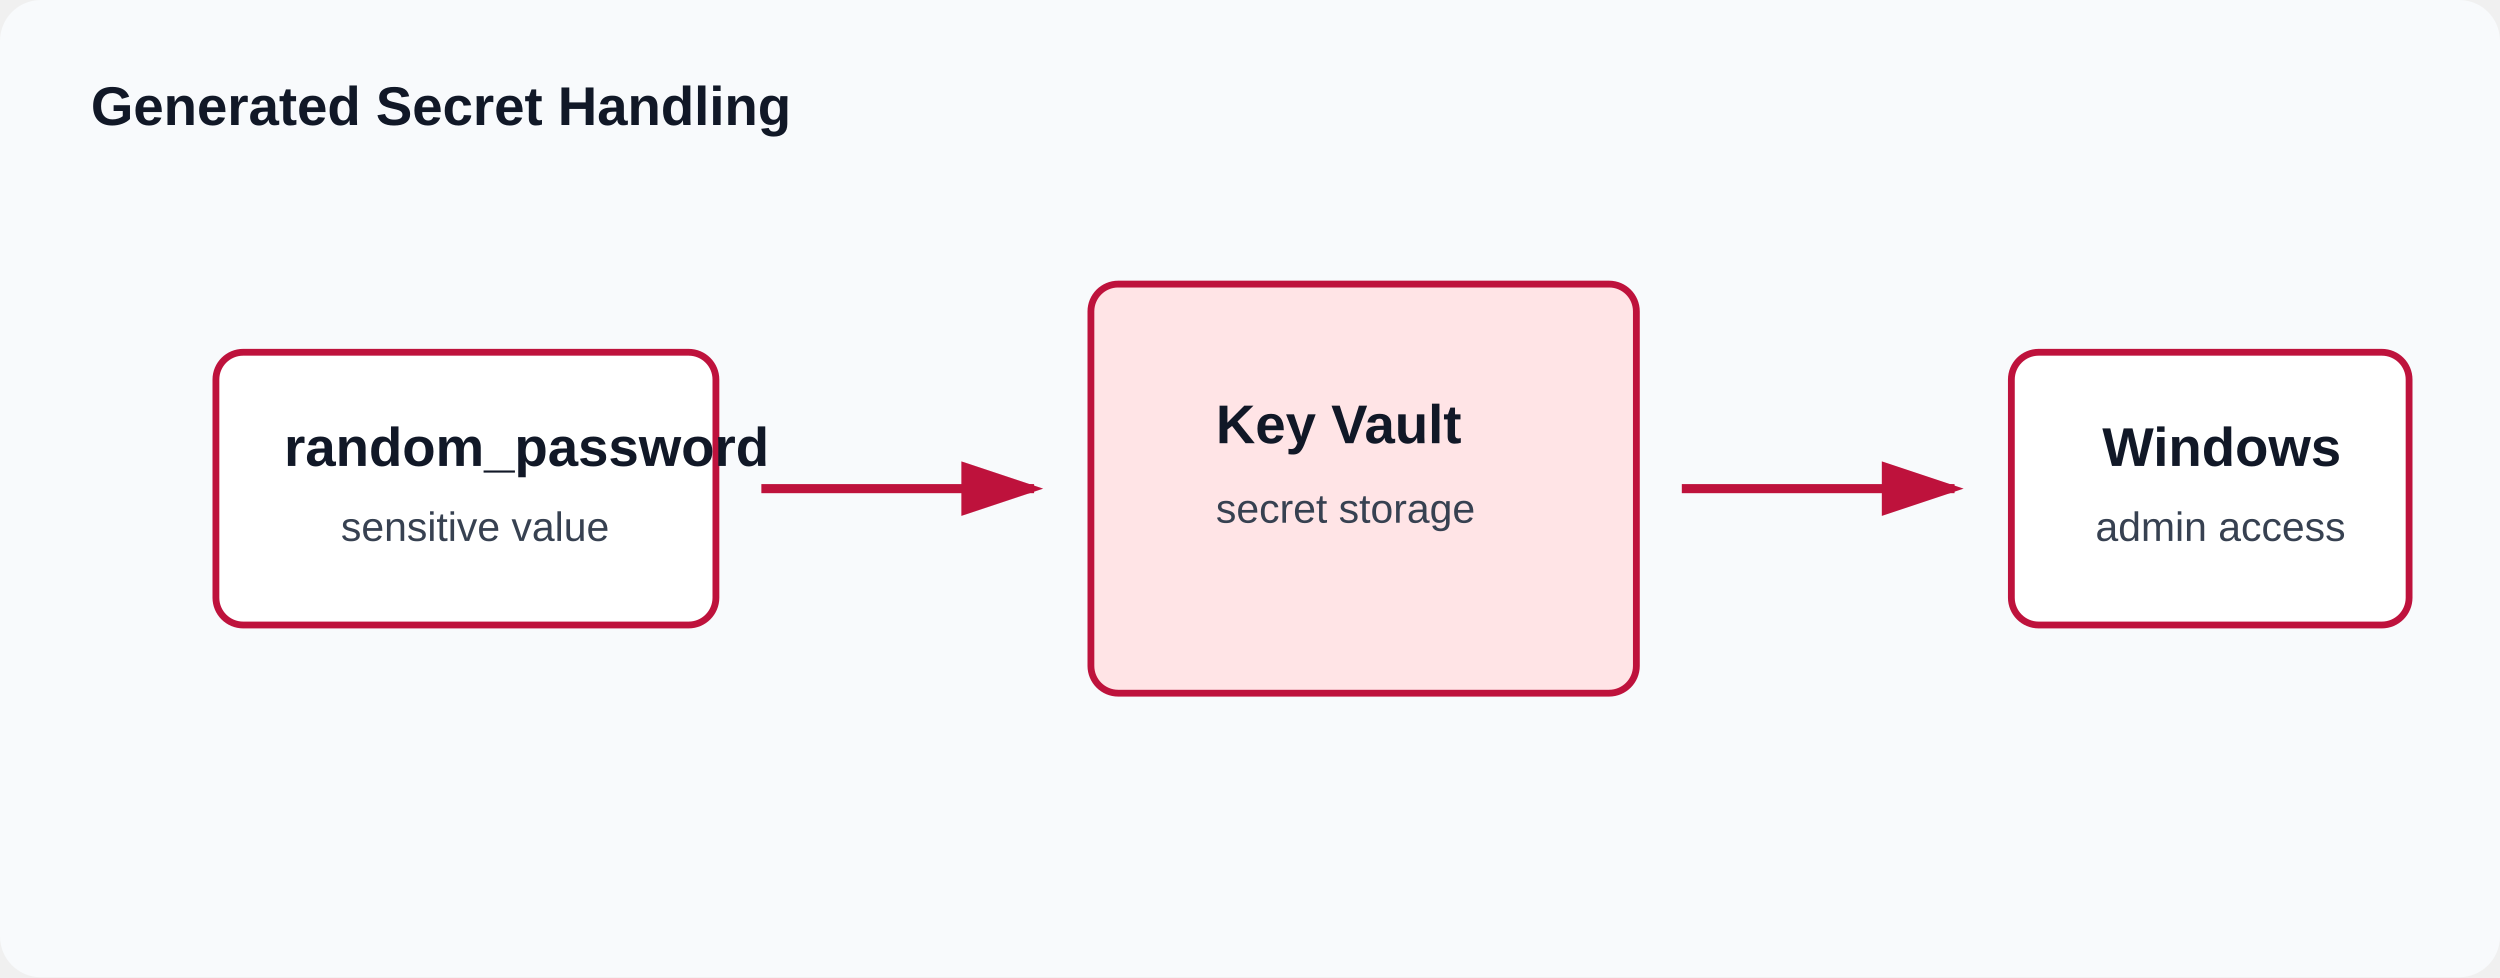
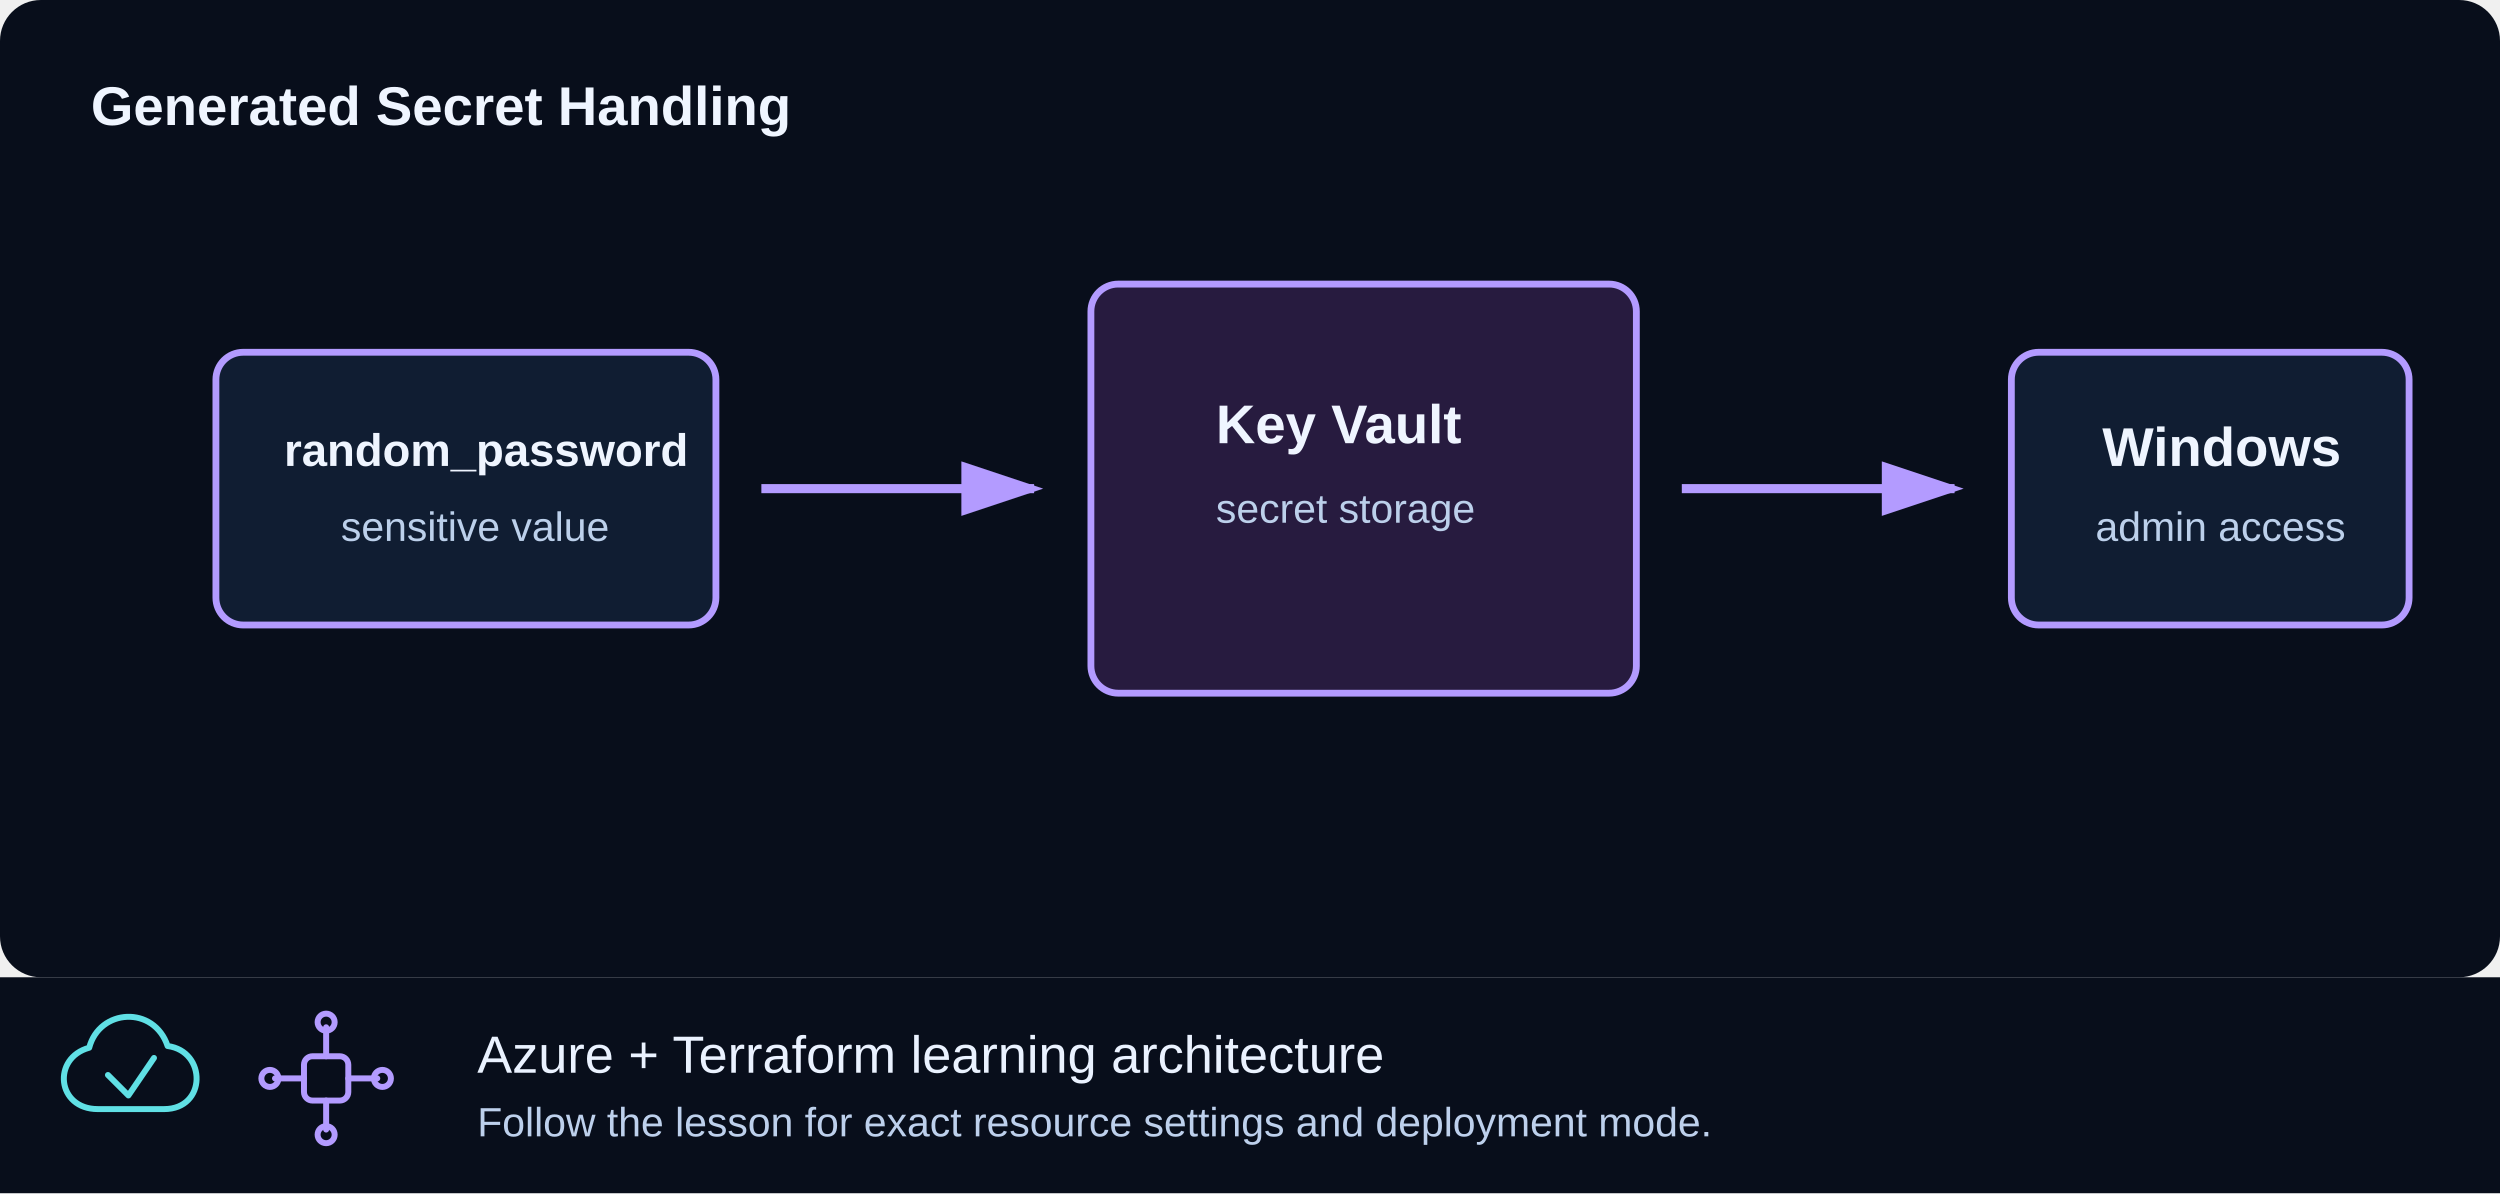
- <svg xmlns="http://www.w3.org/2000/svg" width="1100" height="430" viewBox="0 0 1100 430" role="img" aria-labelledby="title desc">
-   <style>.bg{fill:#f8fafc}.box{fill:#fff;stroke:#be123c;stroke-width:3}.vault{fill:#ffe4e6}.text{font:700 24px Arial,sans-serif;fill:#111827}.small{font:18px Arial,sans-serif;fill:#374151}.arrow{stroke:#be123c;stroke-width:4;marker-end:url(#arrow)}</style>
+ <svg xmlns="http://www.w3.org/2000/svg" width="1100" height="525" viewBox="0 0 1100 525" role="img" aria-labelledby="title desc">
+   <style>.bg{fill:#080e1b}.box{fill:#101d32;stroke:#b39bff;stroke-width:3}.vault{fill:#271b3f}.text{font:700 24px "Segoe UI",Arial,sans-serif;fill:#eff5ff}.small{font:18px "Segoe UI",Arial,sans-serif;fill:#bcd0eb}.arrow{stroke:#b39bff;stroke-width:4;marker-end:url(#arrow)}</style>
  <defs>
    <marker id="arrow" markerWidth="10" markerHeight="10" refX="8" refY="3" orient="auto">
-       <path d="M0,0 L0,6 L9,3 z" fill="#be123c" />
+       <path d="M0,0 L0,6 L9,3 z" fill="#b39bff" />
    </marker>
  </defs>
  <rect class="bg" width="1100" height="430" rx="18" />
  <text class="text" x="40" y="55">Generated Secret Handling</text>
  <rect class="box" x="95" y="155" width="220" height="120" rx="12" />
-   <text class="text" x="125" y="205">random_password</text>
+   <text class="text" x="125" y="205" style="font-size:20px">random_password</text>
  <text class="small" x="150" y="238">sensitive value</text>
  <line class="arrow" x1="335" y1="215" x2="455" y2="215" />
  <rect class="box vault" x="480" y="125" width="240" height="180" rx="12" />
  <text class="text" x="535" y="195">Key Vault</text>
  <text class="small" x="535" y="230">secret storage</text>
  <line class="arrow" x1="740" y1="215" x2="860" y2="215" />
  <rect class="box" x="885" y="155" width="175" height="120" rx="12" />
  <text class="text" x="925" y="205">Windows</text>
  <text class="small" x="922" y="238">admin access</text>
+   <g>
+     <rect y="430.0" width="1100.0" height="95" fill="#080e1b" />
+     <g transform="translate(25 443.0) scale(0.75)" fill="none" stroke="#60e0e5" stroke-width="3.5" stroke-linecap="round" stroke-linejoin="round">
+       <path d="M24 60h39c25 0 25-34 2-37-8-24-40-22-46 1C-3 30 0 60 24 60Z" />
+       <path d="m30 40 12 12 15-22" />
+     </g>
+     <g transform="translate(112 443.0) scale(0.75)" fill="none" stroke="#b39bff" stroke-width="3.5" stroke-linecap="round" stroke-linejoin="round">
+       <rect x="29" y="29" width="26" height="26" rx="5" />
+       <path d="M42 29V12m0 43v17M29 42H12m43 0h17" />
+       <circle cx="42" cy="9" r="5" />
+       <circle cx="42" cy="75" r="5" />
+       <circle cx="9" cy="42" r="5" />
+       <circle cx="75" cy="42" r="5" />
+     </g>
+     <text x="210" y="472.0" fill="#eaf2ff" font-family="Segoe UI, Arial, sans-serif" font-size="23" font-weight="500">Azure + Terraform learning architecture</text>
+     <text x="210" y="500.0" fill="#bdd0ec" font-family="Segoe UI, Arial, sans-serif" font-size="18" font-weight="500">Follow the lesson for exact resource settings and deployment mode.</text>
+   </g>
</svg>
